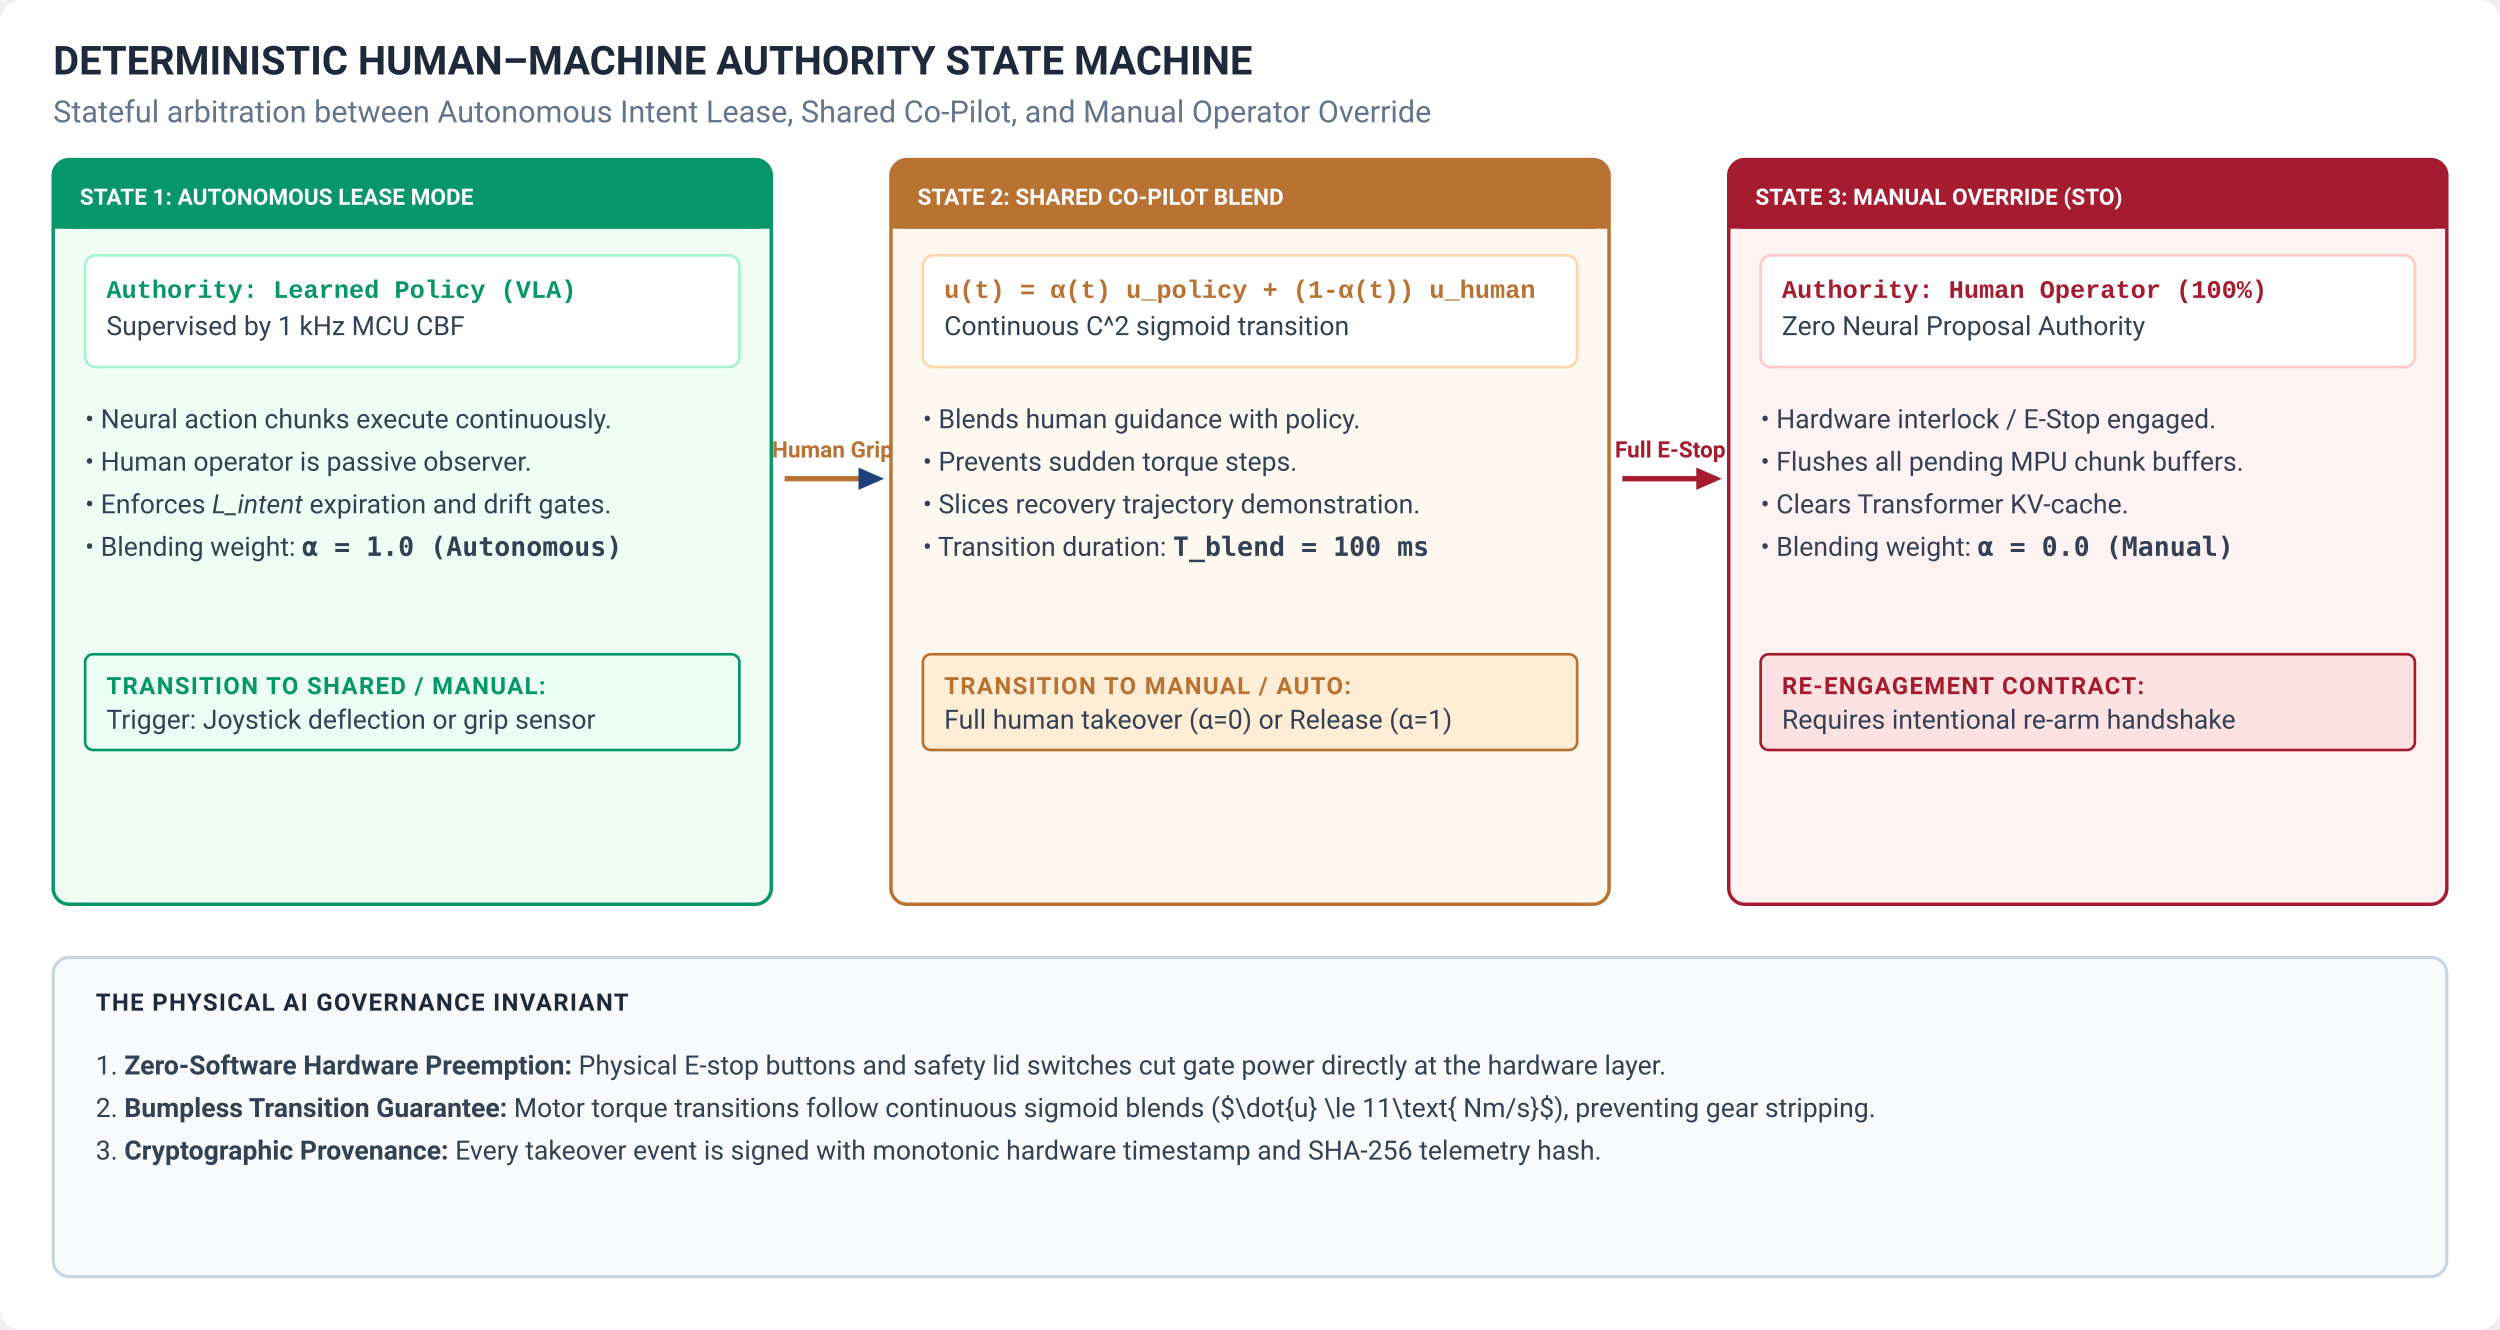
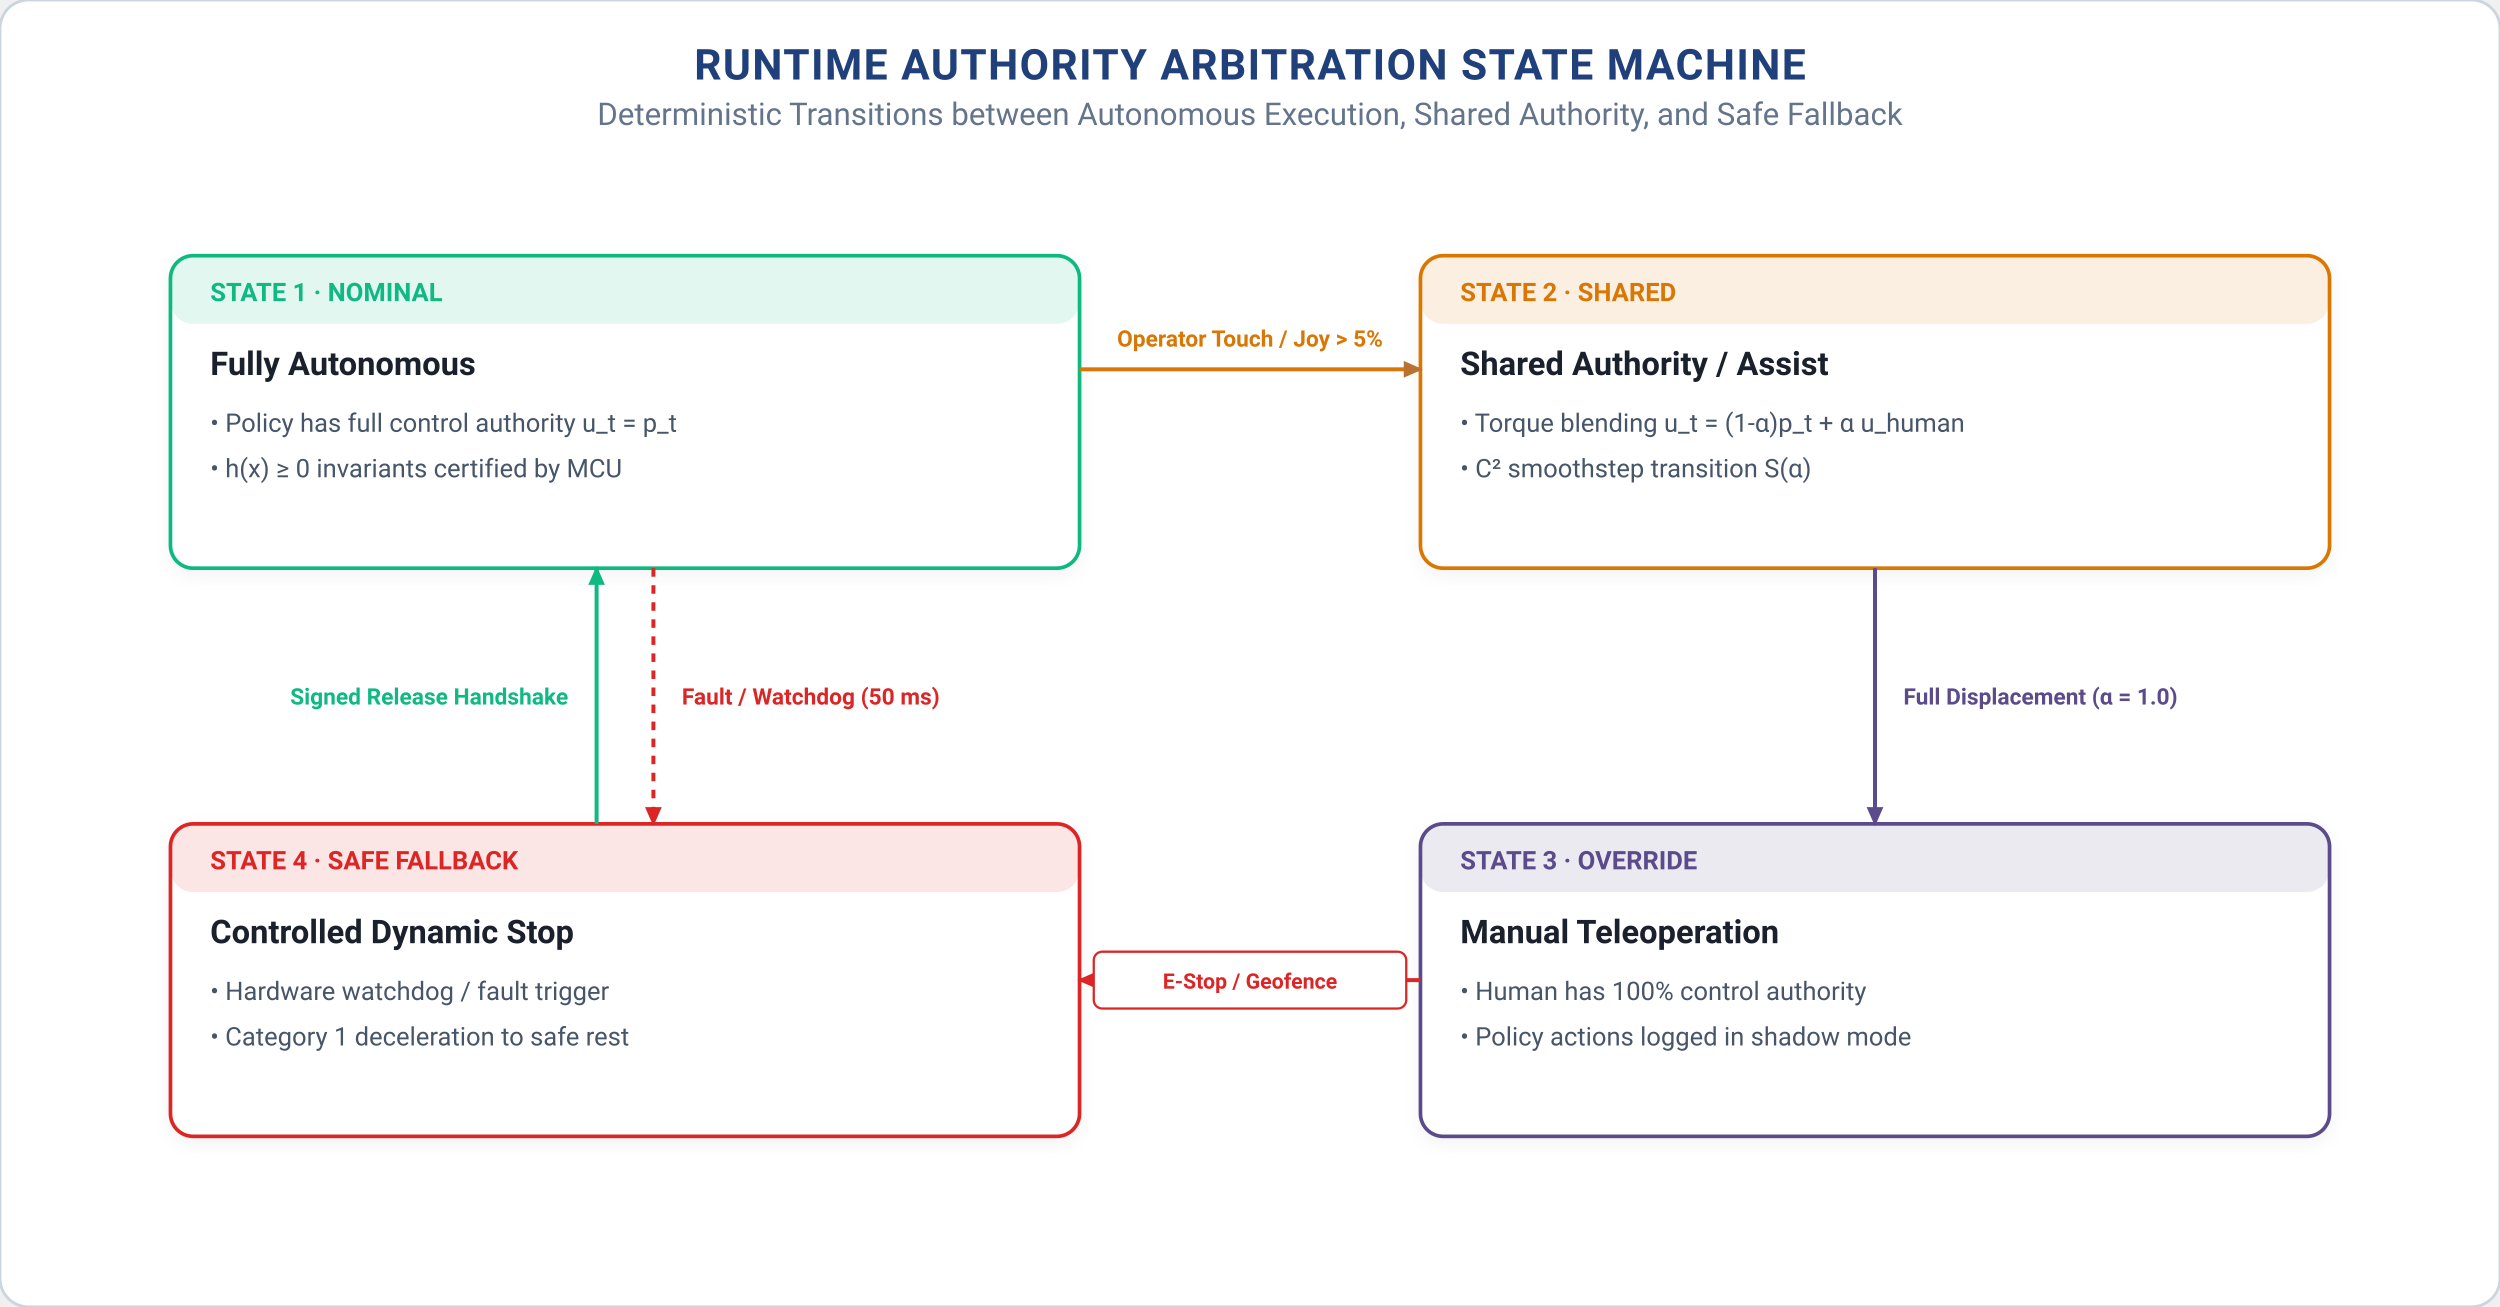
- <svg xmlns="http://www.w3.org/2000/svg" viewBox="0 0 940 500" width="100%" height="100%">
+ <svg xmlns="http://www.w3.org/2000/svg" viewBox="0 0 880 460" width="100%" height="100%">
+   <style>
+       text { font-family: -apple-system, BlinkMacSystemFont, "Segoe UI", Roboto, "Helvetica Neue", Arial, sans-serif; }
+       .title { font-weight: 700; font-size: 15px; fill: #1F407A; text-anchor: middle; letter-spacing: 0.5px; }
+       .subtitle { font-size: 11px; fill: #64748B; text-anchor: middle; }
+       .section-hdr { font-weight: 700; font-size: 13px; fill: #1F407A; letter-spacing: 0.3px; }
+       .card-title { font-weight: 700; font-size: 11.5px; }
+       .body-text { font-size: 10px; fill: #475569; }
+       .bold-text { font-weight: 600; font-size: 10px; fill: #1A202C; }
+       .small-text { font-size: 9px; fill: #64748B; }
+       .code-text { font-family: "SFMono-Regular", Consolas, "Liberation Mono", Menlo, Courier, monospace; font-size: 9px; fill: #1F407A; font-weight: 600; }
+       .badge-text { font-weight: 700; font-size: 9px; text-anchor: middle; }
+     </style>
  <defs>
-     <style>
-       .title { font-family: -apple-system, BlinkMacSystemFont, "Segoe UI", Roboto, Helvetica, Arial, sans-serif; font-size: 15px; font-weight: 700; fill: #1E293B; }
-       .subtitle { font-family: -apple-system, BlinkMacSystemFont, "Segoe UI", Roboto, Helvetica, Arial, sans-serif; font-size: 11.5px; fill: #64748B; }
-       .box-title { font-family: -apple-system, BlinkMacSystemFont, "Segoe UI", Roboto, Helvetica, Arial, sans-serif; font-size: 12px; font-weight: 700; }
-       .body-txt { font-family: -apple-system, BlinkMacSystemFont, "Segoe UI", Roboto, Helvetica, Arial, sans-serif; font-size: 10px; fill: #334155; line-height: 1.4; }
-       .mono-txt { font-family: "SFMono-Regular", Menlo, Monaco, Consolas, "Liberation Mono", "Courier New", monospace; font-size: 9.5px; }
-       .badge-txt { font-family: -apple-system, BlinkMacSystemFont, "Segoe UI", Roboto, Helvetica, Arial, sans-serif; font-size: 9px; font-weight: 700; text-transform: uppercase; letter-spacing: 0.5px; }
-       .tag-txt { font-family: -apple-system, BlinkMacSystemFont, "Segoe UI", Roboto, Helvetica, Arial, sans-serif; font-size: 8.5px; font-weight: 700; }
-     </style>
-     <marker id="arr-blue" viewBox="0 0 10 10" refX="6" refY="5" markerWidth="6" markerHeight="6" orient="auto-start-reverse">
+     <marker id="arr-blue" viewBox="0 0 10 10" refX="7" refY="5" markerWidth="6" markerHeight="6" orient="auto-start-reverse">
+       <path d="M 0 1.5 L 8 5 L 0 8.5 z" fill="#215CAF" />
+     </marker>
+     <marker id="arr-navy" viewBox="0 0 10 10" refX="7" refY="5" markerWidth="6" markerHeight="6" orient="auto-start-reverse">
      <path d="M 0 1.5 L 8 5 L 0 8.5 z" fill="#1F407A" />
    </marker>
-     <marker id="arr-crimson" viewBox="0 0 10 10" refX="6" refY="5" markerWidth="6" markerHeight="6" orient="auto-start-reverse">
+     <marker id="arr-petrol" viewBox="0 0 10 10" refX="7" refY="5" markerWidth="6" markerHeight="6" orient="auto-start-reverse">
+       <path d="M 0 1.5 L 8 5 L 0 8.5 z" fill="#007A87" />
+     </marker>
+     <marker id="arr-teal" viewBox="0 0 10 10" refX="7" refY="5" markerWidth="6" markerHeight="6" orient="auto-start-reverse">
+       <path d="M 0 1.5 L 8 5 L 0 8.5 z" fill="#10B981" />
+     </marker>
+     <marker id="arr-bronze" viewBox="0 0 10 10" refX="7" refY="5" markerWidth="6" markerHeight="6" orient="auto-start-reverse">
+       <path d="M 0 1.5 L 8 5 L 0 8.5 z" fill="#B87333" />
+     </marker>
+     <marker id="arr-crimson" viewBox="0 0 10 10" refX="7" refY="5" markerWidth="6" markerHeight="6" orient="auto-start-reverse">
      <path d="M 0 1.5 L 8 5 L 0 8.5 z" fill="#A51C30" />
    </marker>
-     <marker id="arr-teal" viewBox="0 0 10 10" refX="6" refY="5" markerWidth="6" markerHeight="6" orient="auto-start-reverse">
-       <path d="M 0 1.5 L 8 5 L 0 8.5 z" fill="#007A87" />
+     <marker id="arr-coral" viewBox="0 0 10 10" refX="7" refY="5" markerWidth="6" markerHeight="6" orient="auto-start-reverse">
+       <path d="M 0 1.5 L 8 5 L 0 8.5 z" fill="#DC2626" />
    </marker>
+     <marker id="arr-purple" viewBox="0 0 10 10" refX="7" refY="5" markerWidth="6" markerHeight="6" orient="auto-start-reverse">
+       <path d="M 0 1.5 L 8 5 L 0 8.5 z" fill="#5B4B8A" />
+     </marker>
+     <marker id="arr-slate" viewBox="0 0 10 10" refX="7" refY="5" markerWidth="6" markerHeight="6" orient="auto-start-reverse">
+       <path d="M 0 1.5 L 8 5 L 0 8.5 z" fill="#64748B" />
+     </marker>
+     <filter id="shadow" x="-2%" y="-3%" width="104%" height="108%" filterUnits="userSpaceOnUse">
+       <feDropShadow dx="0" dy="2" stdDeviation="3" flood-color="#0F172A" flood-opacity="0.05" />
+     </filter>
  </defs>
-   <rect width="940" height="500" fill="#FFFFFF" rx="8" />
-   <text class="title" x="20" y="28">DETERMINISTIC HUMAN–MACHINE AUTHORITY STATE MACHINE</text>
-   <text class="subtitle" x="20" y="46">Stateful arbitration between Autonomous Intent Lease, Shared Co-Pilot, and Manual Operator Override</text>
-   <g transform="translate(20, 60)">
-     <g transform="translate(0, 0)">
-       <rect width="270" height="280" rx="6" fill="#F0FDF4" stroke="#059669" stroke-width="1.3" />
-       <rect x="0" y="0" width="270" height="26" rx="6" fill="#059669" />
-       <rect x="0" y="20" width="270" height="6" fill="#059669" />
-       <text class="tag-txt" x="10" y="17" fill="#FFFFFF">STATE 1: AUTONOMOUS LEASE MODE</text>
-       <g transform="translate(12, 36)">
-         <rect width="246" height="42" rx="4" fill="#FFFFFF" stroke="#A7F3D0" stroke-width="1" />
-         <text class="mono-txt" x="8" y="16" fill="#059669" font-weight="700">Authority: Learned Policy (VLA)</text>
-         <text class="body-txt" x="8" y="30" fill="#64748B">Supervised by 1 kHz MCU CBF</text>
-         <text class="body-txt" x="0" y="65">
-           <tspan x="0" dy="0">• Neural action chunks execute continuously.</tspan>
-           <tspan x="0" dy="16">• Human operator is passive observer.</tspan>
-           <tspan x="0" dy="16">• Enforces <tspan font-style="italic">L_intent</tspan> expiration and drift gates.</tspan>
-           <tspan x="0" dy="16">• Blending weight: <tspan font-family="monospace" font-weight="700">α = 1.0 (Autonomous)</tspan>
-           </tspan>
-         </text>
-         <g transform="translate(0, 150)">
-           <rect width="246" height="36" rx="3" fill="#ECFDF5" stroke="#059669" stroke-width="1" />
-           <text class="badge-txt" x="8" y="15" fill="#059669">TRANSITION TO SHARED / MANUAL:</text>
-           <text class="body-txt" x="8" y="28" fill="#059669">Trigger: Joystick deflection or grip sensor</text>
-         </g>
-       </g>
-     </g>
-     <g transform="translate(275, 120)">
-       <line x1="0" y1="0" x2="35" y2="0" stroke="#B87333" stroke-width="2" marker-end="url(#arr-blue)" />
-       <text class="tag-txt" x="18" y="-8" text-anchor="middle" fill="#B87333">Human Grip</text>
-     </g>
-     <g transform="translate(315, 0)">
-       <rect width="270" height="280" rx="6" fill="#FDF8F0" stroke="#B87333" stroke-width="1.3" />
-       <rect x="0" y="0" width="270" height="26" rx="6" fill="#B87333" />
-       <rect x="0" y="20" width="270" height="6" fill="#B87333" />
-       <text class="tag-txt" x="10" y="17" fill="#FFFFFF">STATE 2: SHARED CO-PILOT BLEND</text>
-       <g transform="translate(12, 36)">
-         <rect width="246" height="42" rx="4" fill="#FFFFFF" stroke="#FED7AA" stroke-width="1" />
-         <text class="mono-txt" x="8" y="16" fill="#B87333" font-weight="700">u(t) = α(t) u_policy + (1-α(t)) u_human</text>
-         <text class="body-txt" x="8" y="30" fill="#64748B">Continuous C^2 sigmoid transition</text>
-         <text class="body-txt" x="0" y="65">
-           <tspan x="0" dy="0">• Blends human guidance with policy.</tspan>
-           <tspan x="0" dy="16">• Prevents sudden torque steps.</tspan>
-           <tspan x="0" dy="16">• Slices recovery trajectory demonstration.</tspan>
-           <tspan x="0" dy="16">• Transition duration: <tspan font-family="monospace" font-weight="700">T_blend = 100 ms</tspan>
-           </tspan>
-         </text>
-         <g transform="translate(0, 150)">
-           <rect width="246" height="36" rx="3" fill="#FFEDD5" stroke="#B87333" stroke-width="1" />
-           <text class="badge-txt" x="8" y="15" fill="#B87333">TRANSITION TO MANUAL / AUTO:</text>
-           <text class="body-txt" x="8" y="28" fill="#B87333">Full human takeover (α=0) or Release (α=1)</text>
-         </g>
-       </g>
-     </g>
-     <g transform="translate(590, 120)">
-       <line x1="0" y1="0" x2="35" y2="0" stroke="#A51C30" stroke-width="2" marker-end="url(#arr-crimson)" />
-       <text class="tag-txt" x="18" y="-8" text-anchor="middle" fill="#A51C30">Full E-Stop</text>
-     </g>
-     <g transform="translate(630, 0)">
-       <rect width="270" height="280" rx="6" fill="#FEF2F2" stroke="#A51C30" stroke-width="1.3" />
-       <rect x="0" y="0" width="270" height="26" rx="6" fill="#A51C30" />
-       <rect x="0" y="20" width="270" height="6" fill="#A51C30" />
-       <text class="tag-txt" x="10" y="17" fill="#FFFFFF">STATE 3: MANUAL OVERRIDE (STO)</text>
-       <g transform="translate(12, 36)">
-         <rect width="246" height="42" rx="4" fill="#FFFFFF" stroke="#FECACA" stroke-width="1" />
-         <text class="mono-txt" x="8" y="16" fill="#A51C30" font-weight="700">Authority: Human Operator (100%)</text>
-         <text class="body-txt" x="8" y="30" fill="#A51C30">Zero Neural Proposal Authority</text>
-         <text class="body-txt" x="0" y="65">
-           <tspan x="0" dy="0">• Hardware interlock / E-Stop engaged.</tspan>
-           <tspan x="0" dy="16">• Flushes all pending MPU chunk buffers.</tspan>
-           <tspan x="0" dy="16">• Clears Transformer KV-cache.</tspan>
-           <tspan x="0" dy="16">• Blending weight: <tspan font-family="monospace" font-weight="700">α = 0.0 (Manual)</tspan>
-           </tspan>
-         </text>
-         <g transform="translate(0, 150)">
-           <rect width="246" height="36" rx="3" fill="#FEE2E2" stroke="#A51C30" stroke-width="1" />
-           <text class="badge-txt" x="8" y="15" fill="#A51C30">RE-ENGAGEMENT CONTRACT:</text>
-           <text class="body-txt" x="8" y="28" fill="#A51C30">Requires intentional re-arm handshake</text>
-         </g>
-       </g>
-     </g>
-   </g>
-   <g transform="translate(20, 360)">
-     <rect width="900" height="120" rx="6" fill="#F8FAFC" stroke="#CBD5E1" stroke-width="1.2" />
-     <text class="badge-txt" x="16" y="20" fill="#1E293B">THE PHYSICAL AI GOVERNANCE INVARIANT</text>
-     <g transform="translate(16, 32)">
-       <text class="body-txt" x="0" y="12">
-         <tspan x="0" dy="0">1. <tspan font-weight="700">Zero-Software Hardware Preemption:</tspan> Physical E-stop buttons and safety lid switches cut gate power directly at the hardware layer.</tspan>
-         <tspan x="0" dy="16">2. <tspan font-weight="700">Bumpless Transition Guarantee:</tspan> Motor torque transitions follow continuous sigmoid blends ($\dot{u} \le 11\text{ Nm/s}$), preventing gear stripping.</tspan>
-         <tspan x="0" dy="16">3. <tspan font-weight="700">Cryptographic Provenance:</tspan> Every takeover event is signed with monotonic hardware timestamp and SHA-256 telemetry hash.</tspan>
-       </text>
-     </g>
-   </g>
+   <rect width="880" height="460" fill="#FFFFFF" rx="10" stroke="#CBD5E1" stroke-width="1" />
+   <text x="440.0" y="28" class="title">RUNTIME AUTHORITY ARBITRATION STATE MACHINE</text>
+   <text x="440.0" y="44" class="subtitle">Deterministic Transitions between Autonomous Execution, Shared Authority, and Safe Fallback</text>
+   <rect x="60" y="90" width="320" height="110" rx="8" fill="#FFFFFF" stroke="#10B981" stroke-width="1.3" filter="url(#shadow)" />
+   <rect x="60" y="90" width="320" height="24" rx="8" fill="#10B981" fill-opacity="0.12" />
+   <text x="74" y="106" font-size="9" font-weight="700" fill="#10B981">STATE 1 · NOMINAL</text>
+   <text x="74" y="132" font-size="11.5" font-weight="700" fill="#1A202C">Fully Autonomous</text>
+   <text x="74" y="152" font-size="9" fill="#475569">• Policy has full control authority u_t = p_t</text>
+   <text x="74" y="168" font-size="9" fill="#475569">• h(x) ≥ 0 invariants certified by MCU</text>
+   <rect x="500" y="90" width="320" height="110" rx="8" fill="#FFFFFF" stroke="#D97706" stroke-width="1.3" filter="url(#shadow)" />
+   <rect x="500" y="90" width="320" height="24" rx="8" fill="#D97706" fill-opacity="0.12" />
+   <text x="514" y="106" font-size="9" font-weight="700" fill="#D97706">STATE 2 · SHARED</text>
+   <text x="514" y="132" font-size="11.5" font-weight="700" fill="#1A202C">Shared Authority / Assist</text>
+   <text x="514" y="152" font-size="9" fill="#475569">• Torque blending u_t = (1-α)p_t + α u_human</text>
+   <text x="514" y="168" font-size="9" fill="#475569">• C² smoothstep transition S(α)</text>
+   <rect x="500" y="290" width="320" height="110" rx="8" fill="#FFFFFF" stroke="#5B4B8A" stroke-width="1.3" filter="url(#shadow)" />
+   <rect x="500" y="290" width="320" height="24" rx="8" fill="#5B4B8A" fill-opacity="0.12" />
+   <text x="514" y="306" font-size="9" font-weight="700" fill="#5B4B8A">STATE 3 · OVERRIDE</text>
+   <text x="514" y="332" font-size="11.5" font-weight="700" fill="#1A202C">Manual Teleoperation</text>
+   <text x="514" y="352" font-size="9" fill="#475569">• Human has 100% control authority</text>
+   <text x="514" y="368" font-size="9" fill="#475569">• Policy actions logged in shadow mode</text>
+   <rect x="60" y="290" width="320" height="110" rx="8" fill="#FFFFFF" stroke="#DC2626" stroke-width="1.3" filter="url(#shadow)" />
+   <rect x="60" y="290" width="320" height="24" rx="8" fill="#DC2626" fill-opacity="0.12" />
+   <text x="74" y="306" font-size="9" font-weight="700" fill="#DC2626">STATE 4 · SAFE FALLBACK</text>
+   <text x="74" y="332" font-size="11.5" font-weight="700" fill="#1A202C">Controlled Dynamic Stop</text>
+   <text x="74" y="352" font-size="9" fill="#475569">• Hardware watchdog / fault trigger</text>
+   <text x="74" y="368" font-size="9" fill="#475569">• Category 1 deceleration to safe rest</text>
+   <line x1="380" y1="130" x2="500" y2="130" stroke="#D97706" stroke-width="1.4" marker-end="url(#arr-bronze)" />
+   <text x="440" y="122" font-size="8" font-weight="600" fill="#D97706" text-anchor="middle">Operator Touch / Joy &gt; 5%</text>
+   <line x1="660" y1="200" x2="660" y2="290" stroke="#5B4B8A" stroke-width="1.4" marker-end="url(#arr-purple)" />
+   <text x="670" y="248" font-size="8" font-weight="600" fill="#5B4B8A">Full Displacement (α = 1.0)</text>
+   <line x1="500" y1="345" x2="380" y2="345" stroke="#DC2626" stroke-width="1.4" marker-end="url(#arr-coral)" />
+   <rect x="385" y="335" width="110" height="20" rx="3" fill="#FFFFFF" stroke="#DC2626" stroke-width="0.8" />
+   <text x="440" y="348" font-size="7.5" font-weight="700" fill="#DC2626" text-anchor="middle">E-Stop / Geofence</text>
+   <line x1="210" y1="290" x2="210" y2="200" stroke="#10B981" stroke-width="1.4" marker-end="url(#arr-teal)" />
+   <text x="200" y="248" font-size="8" font-weight="600" fill="#10B981" text-anchor="end">Signed Release Handshake</text>
+   <line x1="230" y1="200" x2="230" y2="290" stroke="#DC2626" stroke-width="1.4" stroke-dasharray="3,3" marker-end="url(#arr-coral)" />
+   <text x="240" y="248" font-size="8" font-weight="600" fill="#DC2626">Fault / Watchdog (50 ms)</text>
</svg>
